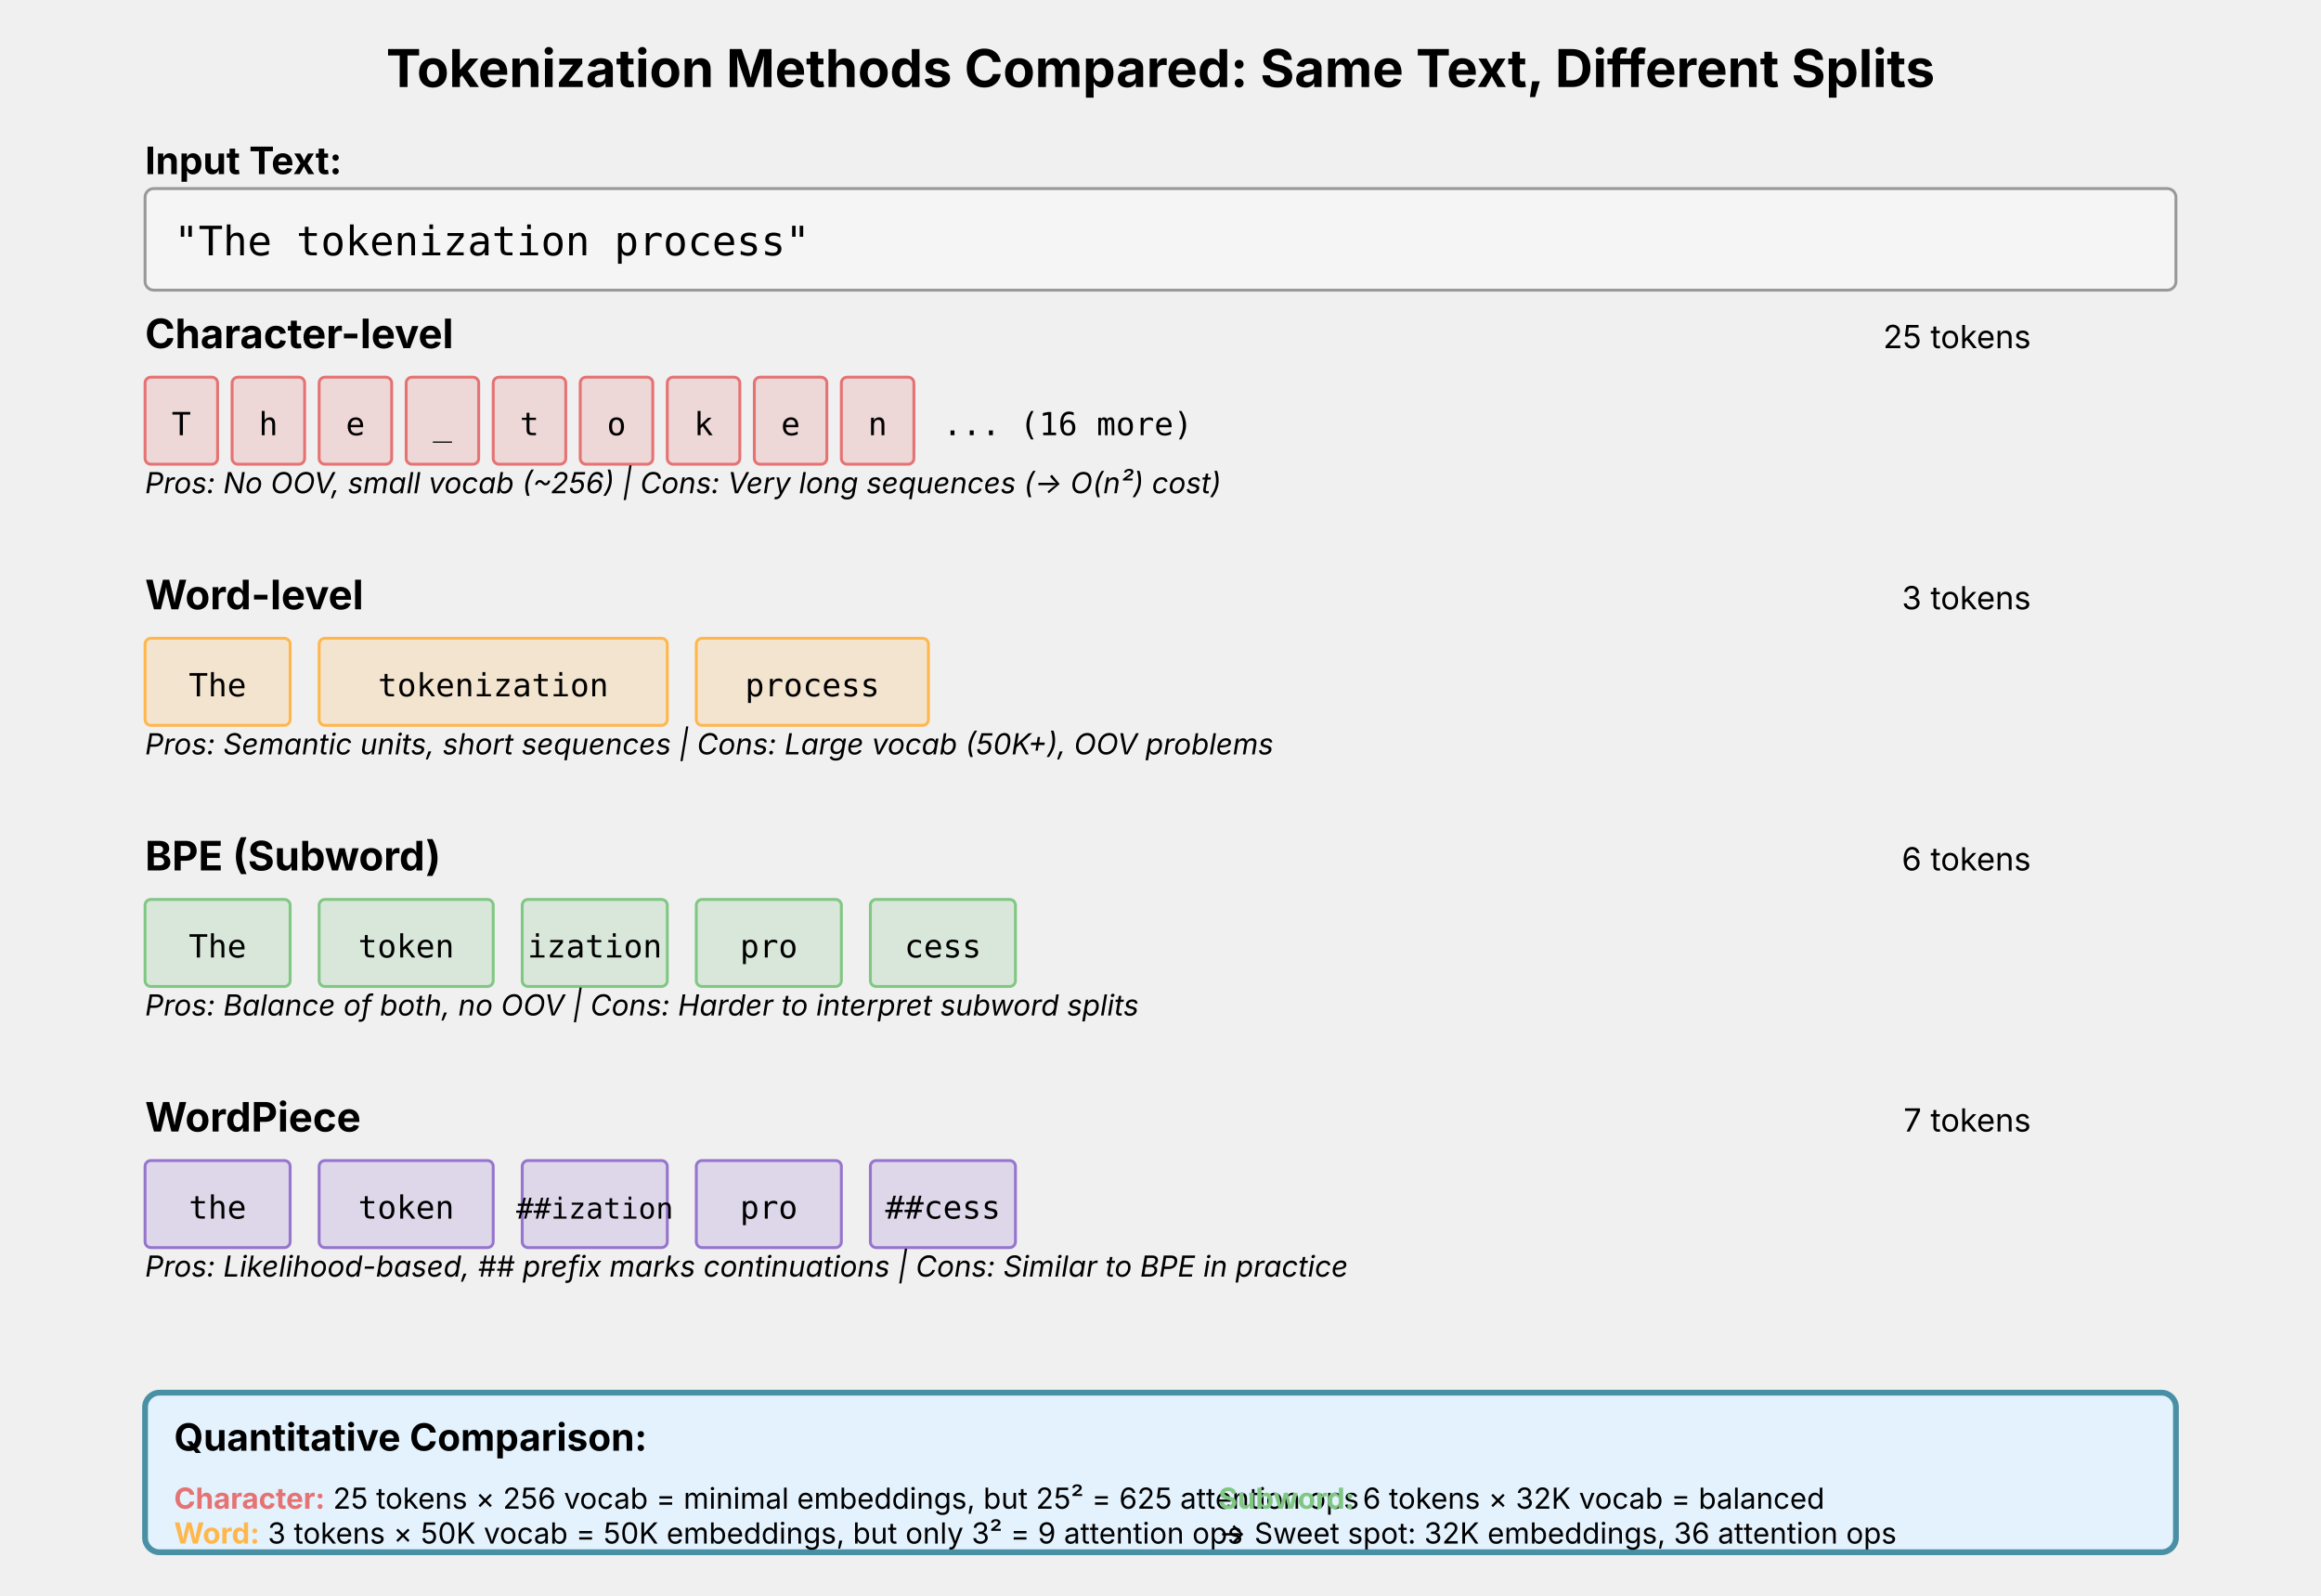
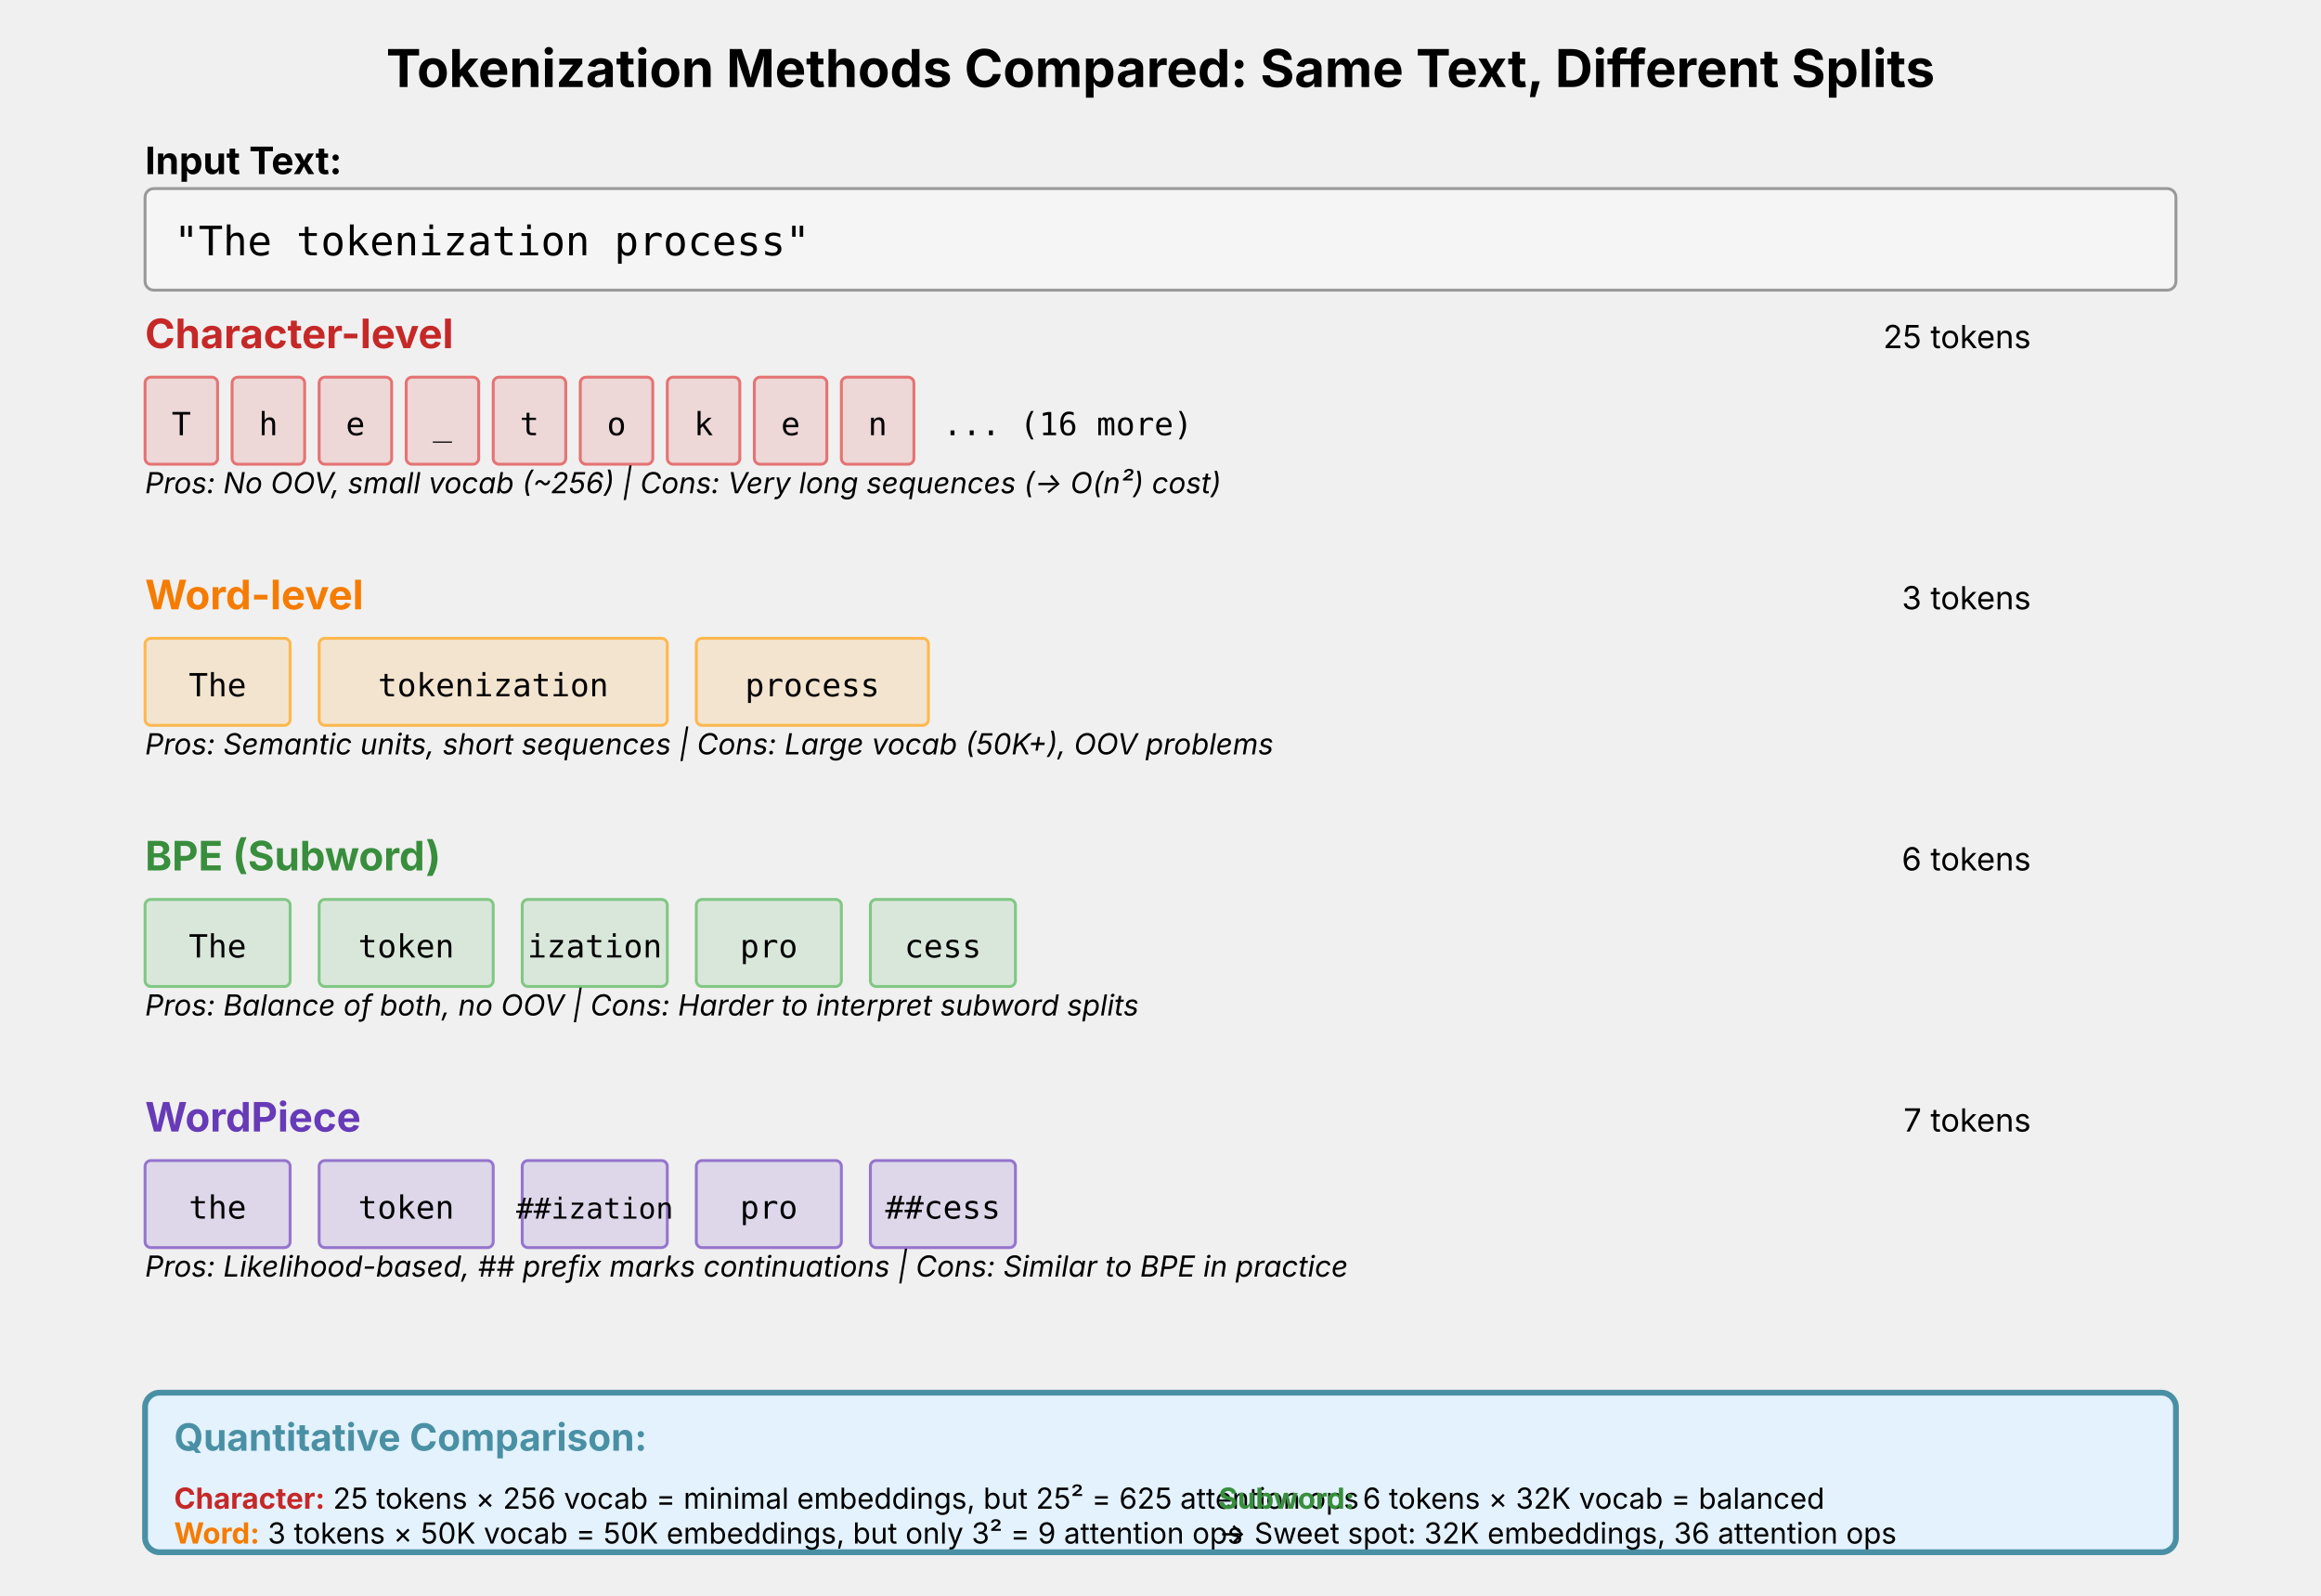
<svg xmlns="http://www.w3.org/2000/svg" viewBox="0 0 800 550">
  <style>
    /* Light mode (default) */
    text { fill: #000000; }
    .axis-text { fill: #000000; }
    .label-text { fill: #666666; }
    line[stroke="#333"] { stroke: #333333; }

    .bg-main { fill: #F5F5F5; }
    .bg-info { fill: #E3F2FD; }

    /* Dark mode */
    @media (prefers-color-scheme: dark) {
      text { fill: #ffffff; }
      .axis-text { fill: #ffffff; }
      .label-text { fill: #cccccc; }
      line[stroke="#333"] { stroke: #cccccc; }

      .bg-main { fill: #2d2d2d; }
      .bg-info { fill: #1e3a4a; }

      /* Keep white text white in dark mode (for colored backgrounds) */
      text[fill="#fff"],
      text[fill="#ffffff"],
      text[fill="white"] {
        fill: #ffffff;
      }

      /* Keep colored text readable in dark mode */
-       text[fill="#E57373"] { fill: #ef5350; }
-       text[fill="#81C784"] { fill: #66bb6a; }
-       text[fill="#FFB74D"] { fill: #ffa726; }
+       text[fill="#C62828"] { fill: #ef5350; }
+       text[fill="#388E3C"] { fill: #66bb6a; }
+       text[fill="#F57C00"] { fill: #ffa726; }
+       text[fill="#673AB7"] { fill: #9575cd; }
      text[fill="#4A90A4"] { fill: #4fc3f7; }
+       text[style*="fill: #C62828"] { fill: #ef5350 !important; }
+       text[style*="fill: #388E3C"] { fill: #66bb6a !important; }
+       text[style*="fill: #F57C00"] { fill: #ffa726 !important; }

      /* Darken colored backgrounds for dark mode */
      rect[fill="#E57373"] { fill: #8b3d3d; }
      rect[fill="#FFB74D"] { fill: #8b5e28; }
      rect[fill="#81C784"] { fill: #4a7c4e; }
      rect[fill="#9575CD"] { fill: #5c4a7a; }
    }
  </style>
  <text x="400" y="30" text-anchor="middle" font-size="18" font-weight="bold" font-family="system-ui, -apple-system, sans-serif" fill="#333">
    Tokenization Methods Compared: Same Text, Different Splits
  </text>
  <g transform="translate(50, 60)">
    <text x="0" y="0" font-size="13" font-weight="bold" font-family="system-ui, -apple-system, sans-serif" fill="#666">Input Text:</text>
    <rect x="0" y="5" width="700" height="35" class="bg-main" stroke="#999" stroke-width="1" rx="3" />
    <text x="10" y="28" font-size="14" font-family="monospace" fill="#333">"The tokenization process"</text>
  </g>
  <g transform="translate(50, 120)">
-     <text x="0" y="0" font-size="14" font-weight="bold" font-family="system-ui, -apple-system, sans-serif" fill="#E57373">Character-level</text>
+     <text x="0" y="0" font-size="14" font-weight="bold" font-family="system-ui, -apple-system, sans-serif" fill="#C62828" style="fill: #C62828 !important;">Character-level</text>
    <text x="650" y="0" text-anchor="end" font-size="11" font-family="system-ui, -apple-system, sans-serif" fill="#666">25 tokens</text>
    <g transform="translate(0, 10)">
      <rect x="0" y="0" width="25" height="30" fill="#E57373" fill-opacity="0.2" stroke="#E57373" stroke-width="1" rx="2" />
      <text x="12.5" y="20" text-anchor="middle" font-size="11" font-family="monospace" fill="#333">T</text>
      <rect x="30" y="0" width="25" height="30" fill="#E57373" fill-opacity="0.2" stroke="#E57373" stroke-width="1" rx="2" />
      <text x="42.5" y="20" text-anchor="middle" font-size="11" font-family="monospace" fill="#333">h</text>
      <rect x="60" y="0" width="25" height="30" fill="#E57373" fill-opacity="0.2" stroke="#E57373" stroke-width="1" rx="2" />
      <text x="72.5" y="20" text-anchor="middle" font-size="11" font-family="monospace" fill="#333">e</text>
      <rect x="90" y="0" width="25" height="30" fill="#E57373" fill-opacity="0.2" stroke="#E57373" stroke-width="1" rx="2" />
      <text x="102.5" y="20" text-anchor="middle" font-size="11" font-family="monospace" fill="#333">_</text>
      <rect x="120" y="0" width="25" height="30" fill="#E57373" fill-opacity="0.2" stroke="#E57373" stroke-width="1" rx="2" />
      <text x="132.5" y="20" text-anchor="middle" font-size="11" font-family="monospace" fill="#333">t</text>
      <rect x="150" y="0" width="25" height="30" fill="#E57373" fill-opacity="0.2" stroke="#E57373" stroke-width="1" rx="2" />
      <text x="162.5" y="20" text-anchor="middle" font-size="11" font-family="monospace" fill="#333">o</text>
      <rect x="180" y="0" width="25" height="30" fill="#E57373" fill-opacity="0.2" stroke="#E57373" stroke-width="1" rx="2" />
      <text x="192.5" y="20" text-anchor="middle" font-size="11" font-family="monospace" fill="#333">k</text>
      <rect x="210" y="0" width="25" height="30" fill="#E57373" fill-opacity="0.2" stroke="#E57373" stroke-width="1" rx="2" />
      <text x="222.5" y="20" text-anchor="middle" font-size="11" font-family="monospace" fill="#333">e</text>
      <rect x="240" y="0" width="25" height="30" fill="#E57373" fill-opacity="0.2" stroke="#E57373" stroke-width="1" rx="2" />
      <text x="252.5" y="20" text-anchor="middle" font-size="11" font-family="monospace" fill="#333">n</text>
      <text x="275" y="20" font-size="11" font-family="monospace" fill="#666">... (16 more)</text>
    </g>
    <text x="0" y="50" font-size="10" font-style="italic" font-family="system-ui, -apple-system, sans-serif" fill="#666">
      Pros: No OOV, small vocab (~256)  |  Cons: Very long sequences (→ O(n²) cost)
    </text>
  </g>
  <g transform="translate(50, 210)">
-     <text x="0" y="0" font-size="14" font-weight="bold" font-family="system-ui, -apple-system, sans-serif" fill="#FFB74D">Word-level</text>
+     <text x="0" y="0" font-size="14" font-weight="bold" font-family="system-ui, -apple-system, sans-serif" fill="#F57C00" style="fill: #F57C00 !important;">Word-level</text>
    <text x="650" y="0" text-anchor="end" font-size="11" font-family="system-ui, -apple-system, sans-serif" fill="#666">3 tokens</text>
    <g transform="translate(0, 10)">
      <rect x="0" y="0" width="50" height="30" fill="#FFB74D" fill-opacity="0.2" stroke="#FFB74D" stroke-width="1" rx="2" />
      <text x="25" y="20" text-anchor="middle" font-size="11" font-family="monospace" fill="#333">The</text>
      <rect x="60" y="0" width="120" height="30" fill="#FFB74D" fill-opacity="0.2" stroke="#FFB74D" stroke-width="1" rx="2" />
      <text x="120" y="20" text-anchor="middle" font-size="11" font-family="monospace" fill="#333">tokenization</text>
      <rect x="190" y="0" width="80" height="30" fill="#FFB74D" fill-opacity="0.2" stroke="#FFB74D" stroke-width="1" rx="2" />
      <text x="230" y="20" text-anchor="middle" font-size="11" font-family="monospace" fill="#333">process</text>
    </g>
    <text x="0" y="50" font-size="10" font-style="italic" font-family="system-ui, -apple-system, sans-serif" fill="#666">
      Pros: Semantic units, short sequences  |  Cons: Large vocab (50K+), OOV problems
    </text>
  </g>
  <g transform="translate(50, 300)">
-     <text x="0" y="0" font-size="14" font-weight="bold" font-family="system-ui, -apple-system, sans-serif" fill="#81C784">BPE (Subword)</text>
+     <text x="0" y="0" font-size="14" font-weight="bold" font-family="system-ui, -apple-system, sans-serif" fill="#388E3C" style="fill: #388E3C !important;">BPE (Subword)</text>
    <text x="650" y="0" text-anchor="end" font-size="11" font-family="system-ui, -apple-system, sans-serif" fill="#666">6 tokens</text>
    <g transform="translate(0, 10)">
      <rect x="0" y="0" width="50" height="30" fill="#81C784" fill-opacity="0.2" stroke="#81C784" stroke-width="1" rx="2" />
      <text x="25" y="20" text-anchor="middle" font-size="11" font-family="monospace" fill="#333">The</text>
      <rect x="60" y="0" width="60" height="30" fill="#81C784" fill-opacity="0.2" stroke="#81C784" stroke-width="1" rx="2" />
      <text x="90" y="20" text-anchor="middle" font-size="11" font-family="monospace" fill="#333">token</text>
      <rect x="130" y="0" width="50" height="30" fill="#81C784" fill-opacity="0.2" stroke="#81C784" stroke-width="1" rx="2" />
      <text x="155" y="20" text-anchor="middle" font-size="11" font-family="monospace" fill="#333">ization</text>
      <rect x="190" y="0" width="50" height="30" fill="#81C784" fill-opacity="0.2" stroke="#81C784" stroke-width="1" rx="2" />
      <text x="215" y="20" text-anchor="middle" font-size="11" font-family="monospace" fill="#333">pro</text>
      <rect x="250" y="0" width="50" height="30" fill="#81C784" fill-opacity="0.2" stroke="#81C784" stroke-width="1" rx="2" />
      <text x="275" y="20" text-anchor="middle" font-size="11" font-family="monospace" fill="#333">cess</text>
    </g>
    <text x="0" y="50" font-size="10" font-style="italic" font-family="system-ui, -apple-system, sans-serif" fill="#666">
      Pros: Balance of both, no OOV  |  Cons: Harder to interpret subword splits
    </text>
  </g>
  <g transform="translate(50, 390)">
-     <text x="0" y="0" font-size="14" font-weight="bold" font-family="system-ui, -apple-system, sans-serif" fill="#9575CD">WordPiece</text>
+     <text x="0" y="0" font-size="14" font-weight="bold" font-family="system-ui, -apple-system, sans-serif" fill="#673AB7" style="fill: #673AB7 !important;">WordPiece</text>
    <text x="650" y="0" text-anchor="end" font-size="11" font-family="system-ui, -apple-system, sans-serif" fill="#666">7 tokens</text>
    <g transform="translate(0, 10)">
      <rect x="0" y="0" width="50" height="30" fill="#9575CD" fill-opacity="0.2" stroke="#9575CD" stroke-width="1" rx="2" />
      <text x="25" y="20" text-anchor="middle" font-size="11" font-family="monospace" fill="#333">the</text>
      <rect x="60" y="0" width="60" height="30" fill="#9575CD" fill-opacity="0.2" stroke="#9575CD" stroke-width="1" rx="2" />
      <text x="90" y="20" text-anchor="middle" font-size="11" font-family="monospace" fill="#333">token</text>
      <rect x="130" y="0" width="50" height="30" fill="#9575CD" fill-opacity="0.2" stroke="#9575CD" stroke-width="1" rx="2" />
      <text x="155" y="20" text-anchor="middle" font-size="10" font-family="monospace" fill="#333">##ization</text>
      <rect x="190" y="0" width="50" height="30" fill="#9575CD" fill-opacity="0.2" stroke="#9575CD" stroke-width="1" rx="2" />
      <text x="215" y="20" text-anchor="middle" font-size="11" font-family="monospace" fill="#333">pro</text>
      <rect x="250" y="0" width="50" height="30" fill="#9575CD" fill-opacity="0.2" stroke="#9575CD" stroke-width="1" rx="2" />
      <text x="275" y="20" text-anchor="middle" font-size="11" font-family="monospace" fill="#333">##cess</text>
    </g>
    <text x="0" y="50" font-size="10" font-style="italic" font-family="system-ui, -apple-system, sans-serif" fill="#666">
      Pros: Likelihood-based, ## prefix marks continuations  |  Cons: Similar to BPE in practice
    </text>
  </g>
  <g transform="translate(50, 480)">
    <rect x="0" y="0" width="700" height="55" class="bg-info" stroke="#4A90A4" stroke-width="2" rx="5" />
-     <text x="10" y="20" font-size="13" font-weight="bold" font-family="system-ui, -apple-system, sans-serif" fill="#4A90A4">Quantitative Comparison:</text>
+     <text x="10" y="20" font-size="13" font-weight="bold" font-family="system-ui, -apple-system, sans-serif" fill="#4A90A4" style="fill: #4A90A4 !important;">Quantitative Comparison:</text>
    <g transform="translate(10, 28)">
      <text x="0" y="12" font-size="10" font-family="system-ui, -apple-system, sans-serif" fill="#333">
-         <tspan fill="#E57373" font-weight="bold">Character:</tspan> 25 tokens × 256 vocab = minimal embeddings, but 25² = 625 attention ops
+         <tspan fill="#C62828" font-weight="bold" style="fill: #C62828 !important;">Character:</tspan> 25 tokens × 256 vocab = minimal embeddings, but 25² = 625 attention ops
      </text>
      <text x="0" y="24" font-size="10" font-family="system-ui, -apple-system, sans-serif" fill="#333">
-         <tspan fill="#FFB74D" font-weight="bold">Word:</tspan> 3 tokens × 50K vocab = 50K embeddings, but only 3² = 9 attention ops
+         <tspan fill="#F57C00" font-weight="bold" style="fill: #F57C00 !important;">Word:</tspan> 3 tokens × 50K vocab = 50K embeddings, but only 3² = 9 attention ops
      </text>
      <text x="360" y="12" font-size="10" font-family="system-ui, -apple-system, sans-serif" fill="#333">
-         <tspan fill="#81C784" font-weight="bold">Subword:</tspan> 6 tokens × 32K vocab = balanced
+         <tspan fill="#388E3C" font-weight="bold" style="fill: #388E3C !important;">Subword:</tspan> 6 tokens × 32K vocab = balanced
      </text>
      <text x="360" y="24" font-size="10" font-family="system-ui, -apple-system, sans-serif" fill="#333">
        → Sweet spot: 32K embeddings, 36 attention ops
      </text>
    </g>
  </g>
</svg>
